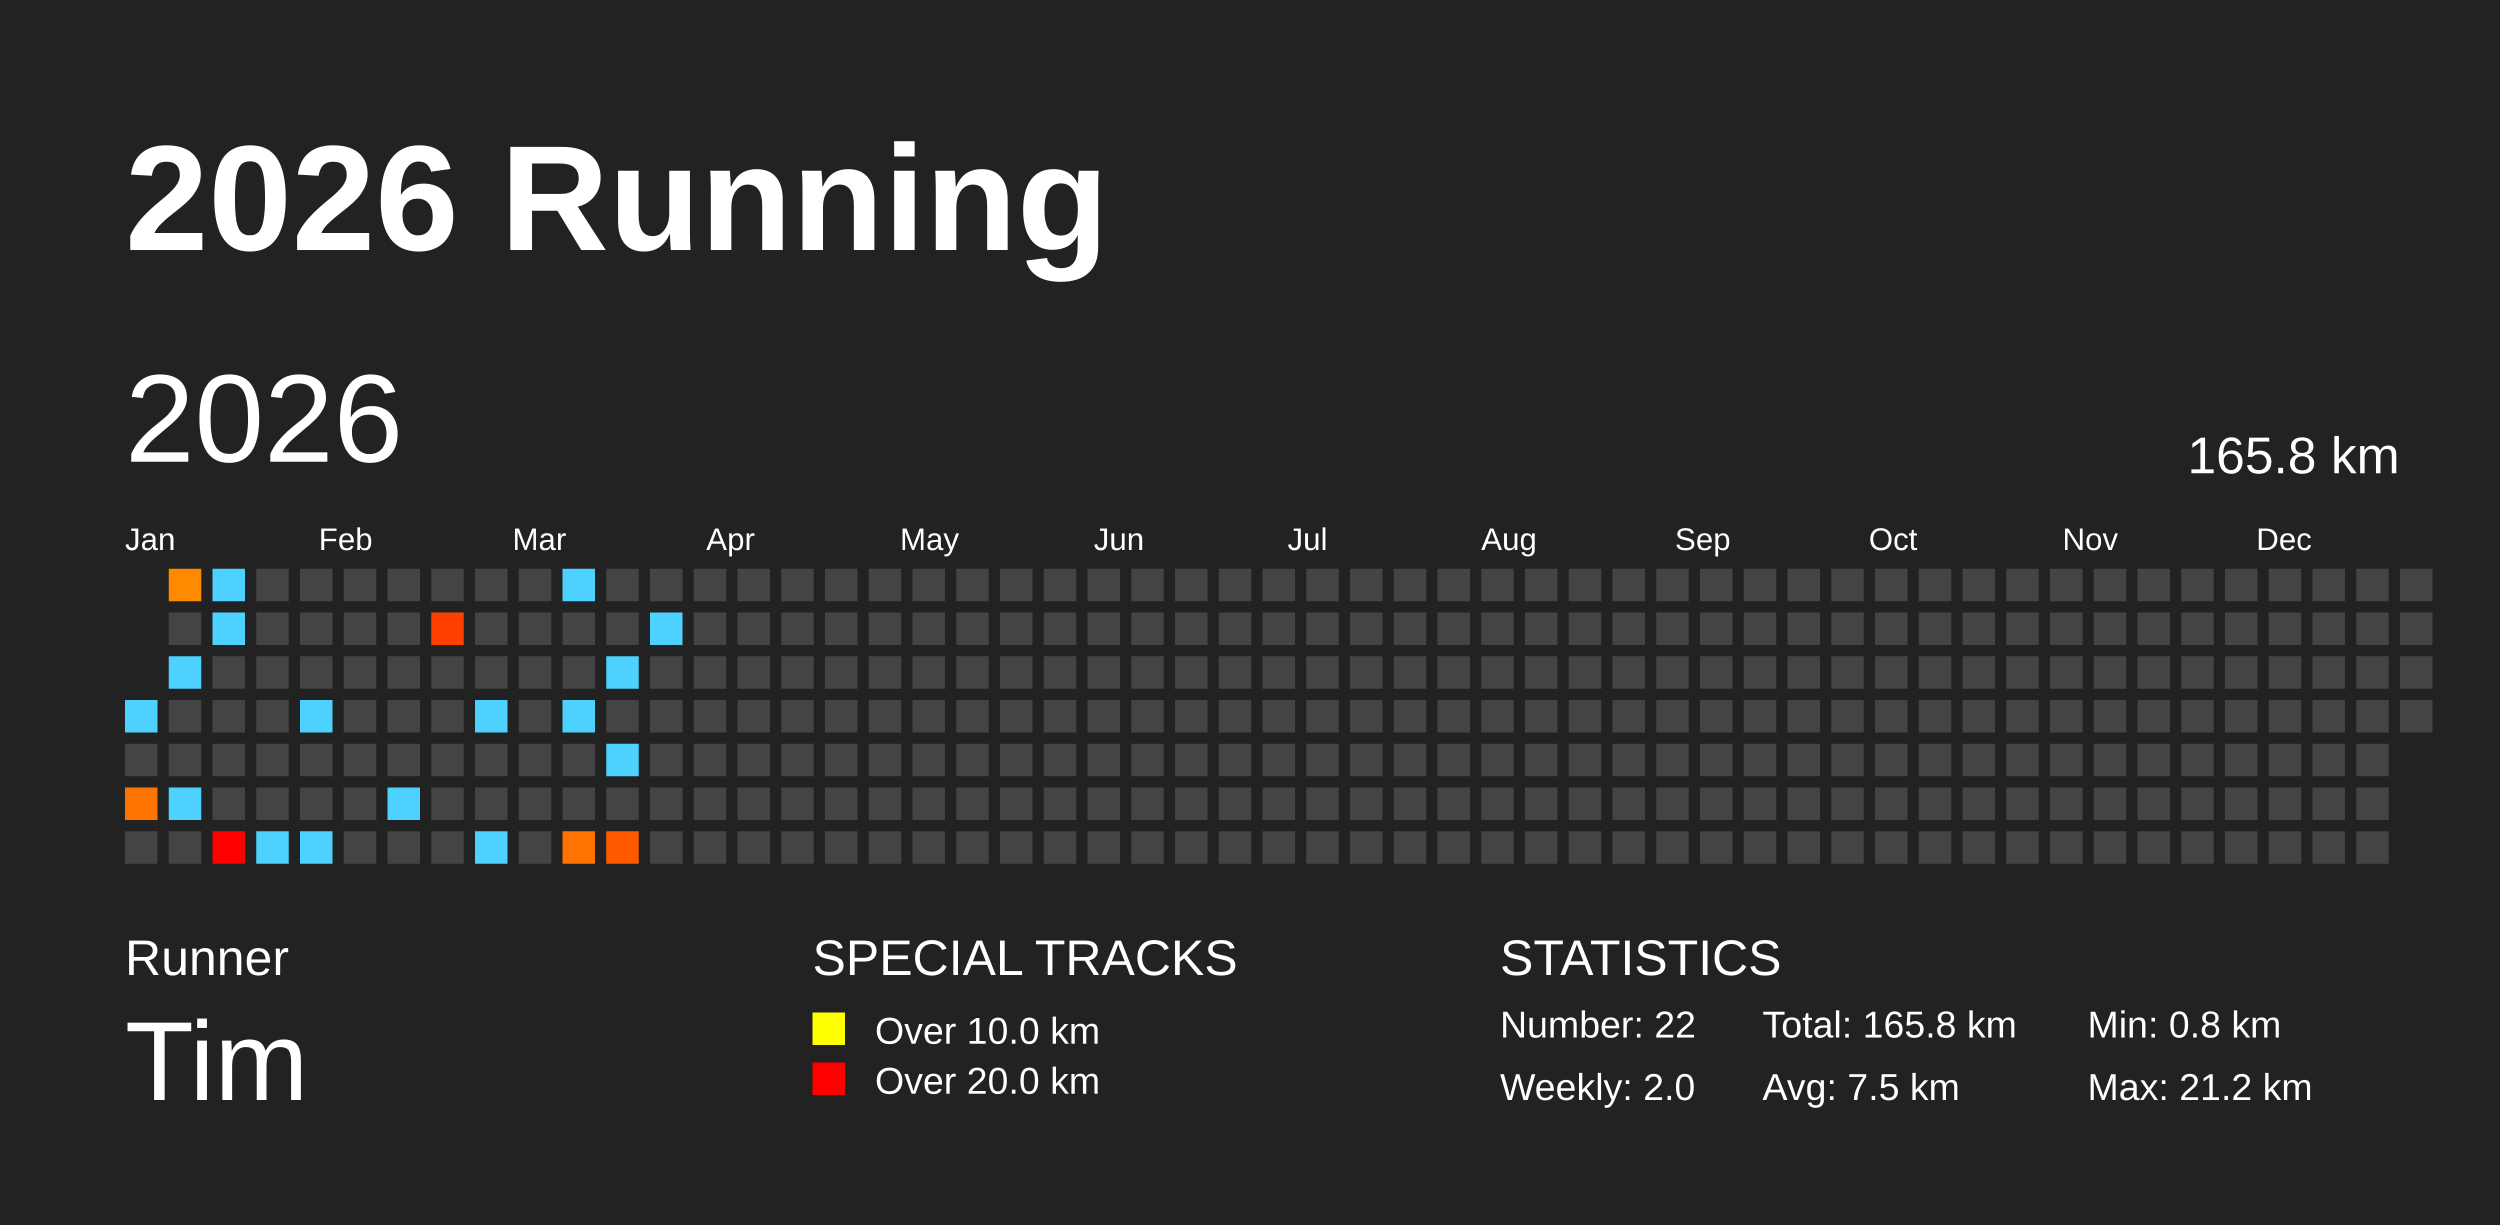
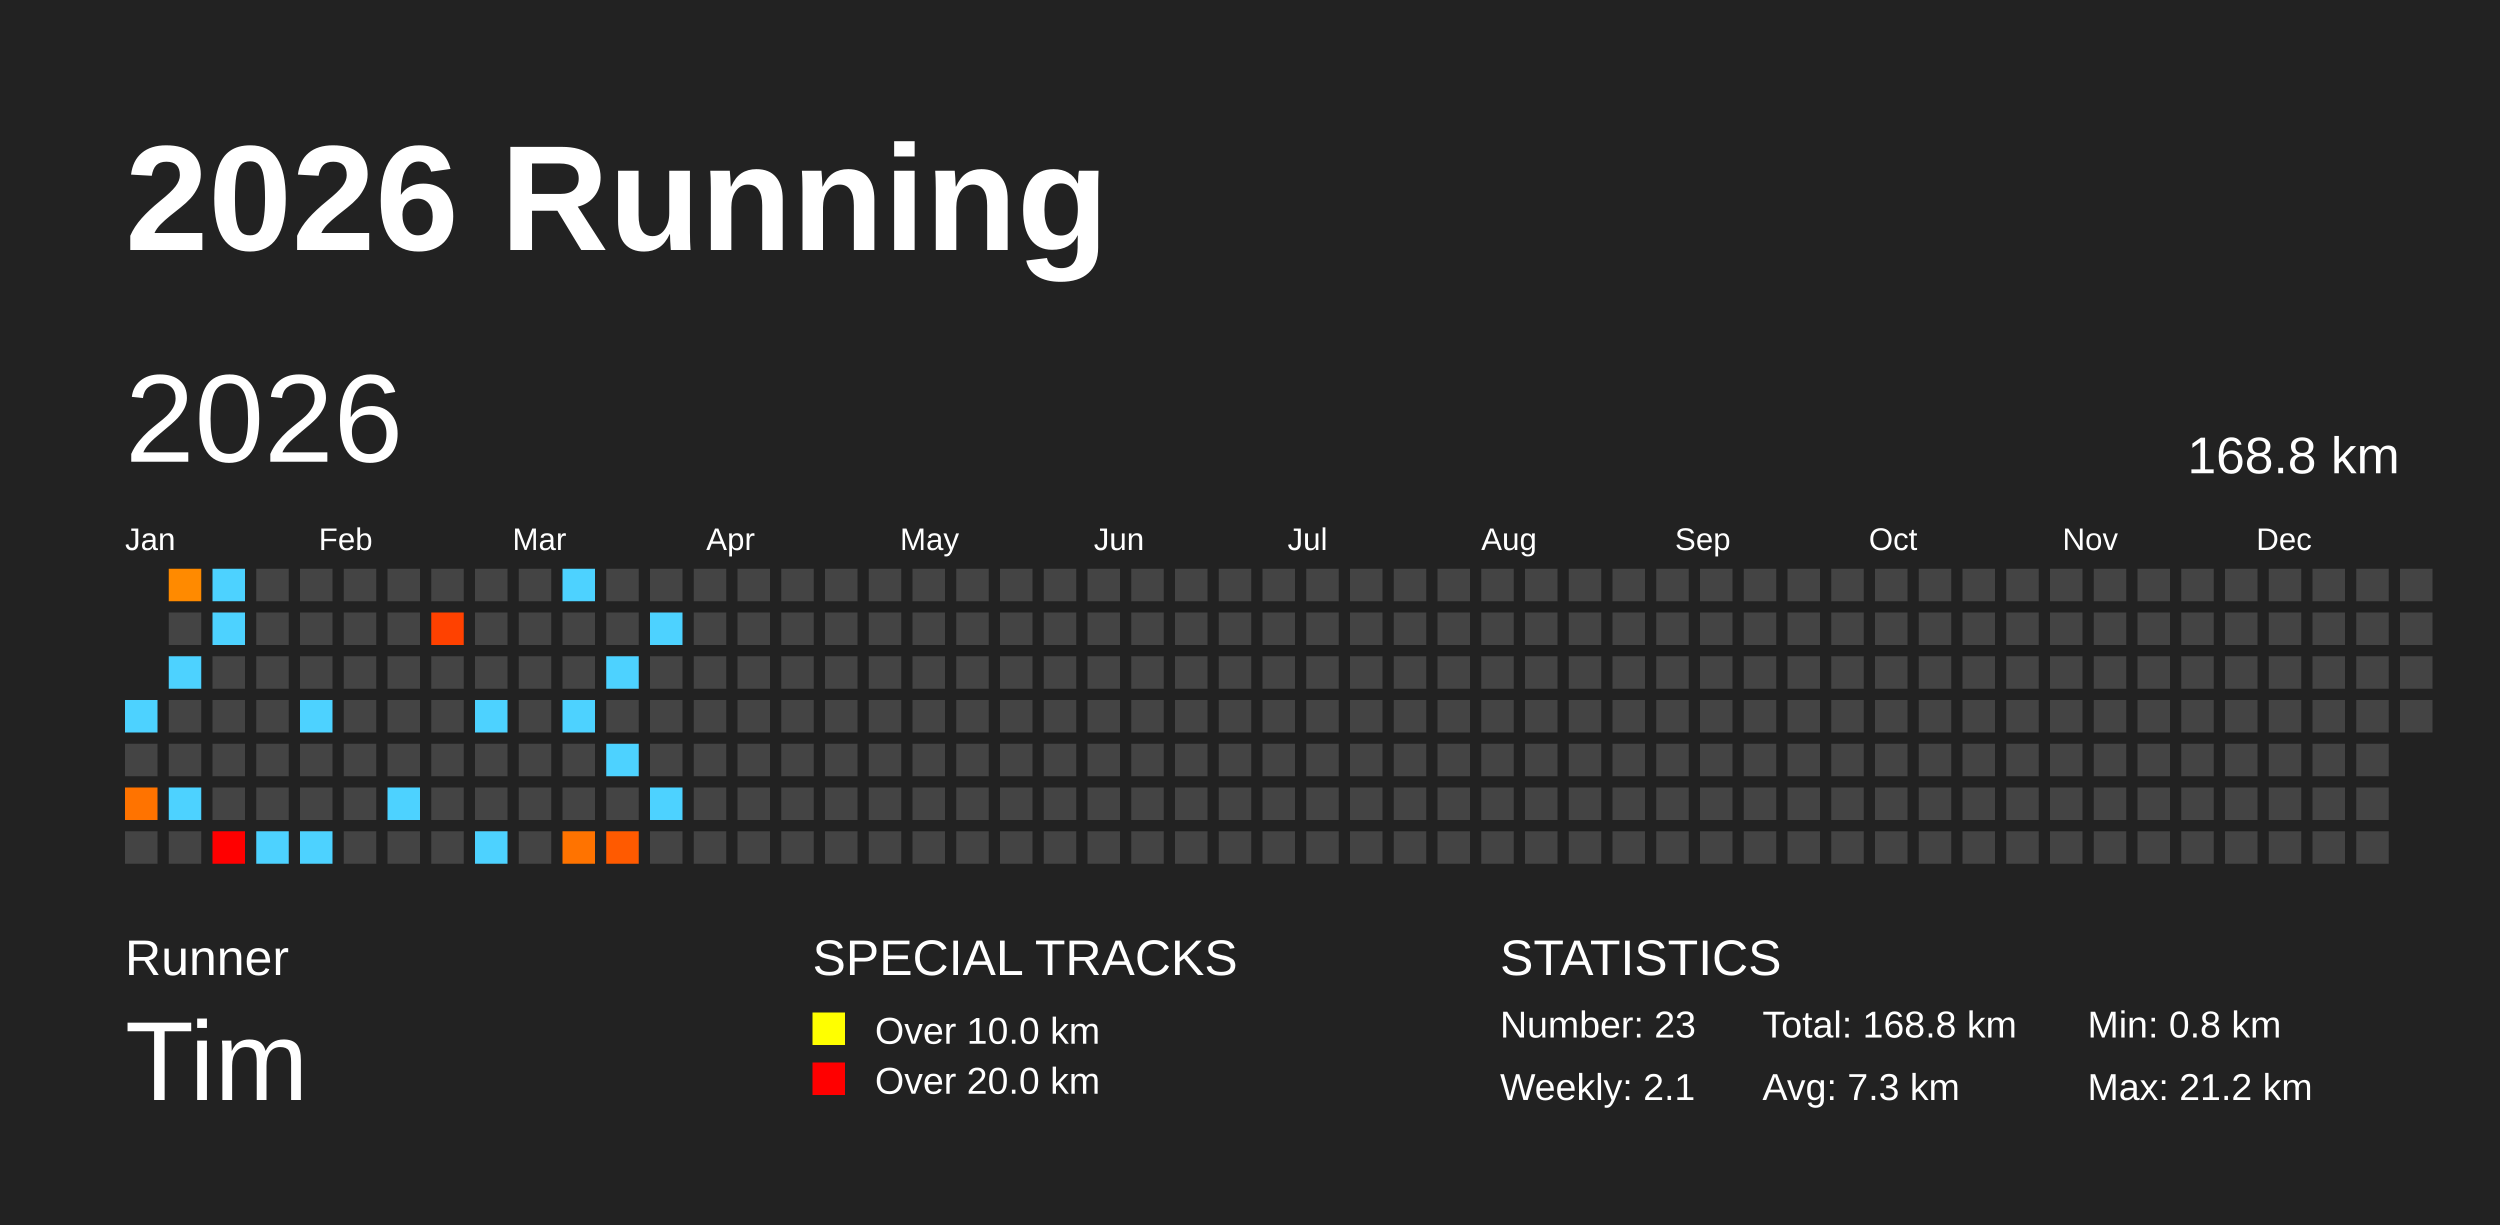
<svg xmlns="http://www.w3.org/2000/svg" baseProfile="full" height="98mm" version="1.1" viewBox="0,0,200,98" width="200mm">
  <defs />
  <rect fill="#222222" height="98" width="200" x="0" y="0" />
  <text fill="#FFFFFF" style="font-size:12px; font-family:Arial; font-weight:bold;" x="10" y="20">2026 Running</text>
  <text fill="#FFFFFF" style="font-size:4px; font-family:Arial" x="10" y="78">Runner</text>
  <text fill="#FFFFFF" style="font-size:9px; font-family:Arial" x="10" y="88">Tim</text>
  <text fill="#FFFFFF" style="font-size:4px; font-family:Arial" x="65" y="78">SPECIAL TRACKS</text>
  <rect fill="yellow" height="2.6" width="2.6" x="65" y="81" />
  <text fill="#FFFFFF" style="font-size:3px; font-family:Arial" x="70" y="83.5">Over 10.0 km</text>
  <rect fill="red" height="2.6" width="2.6" x="65" y="85" />
  <text fill="#FFFFFF" style="font-size:3px; font-family:Arial" x="70" y="87.5">Over 20.0 km</text>
  <text fill="#FFFFFF" style="font-size:4px; font-family:Arial" x="120" y="78">STATISTICS</text>
-   <text fill="#FFFFFF" style="font-size:3px; font-family:Arial" x="120" y="83">Number: 22</text>
-   <text fill="#FFFFFF" style="font-size:3px; font-family:Arial" x="120" y="88">Weekly: 2.0</text>
-   <text fill="#FFFFFF" style="font-size:3px; font-family:Arial" x="141" y="83">Total: 165.8 km</text>
-   <text fill="#FFFFFF" style="font-size:3px; font-family:Arial" x="141" y="88">Avg: 7.5 km</text>
+   <text fill="#FFFFFF" style="font-size:3px; font-family:Arial" x="120" y="83">Number: 23</text>
+   <text fill="#FFFFFF" style="font-size:3px; font-family:Arial" x="120" y="88">Weekly: 2.1</text>
+   <text fill="#FFFFFF" style="font-size:3px; font-family:Arial" x="141" y="83">Total: 168.8 km</text>
+   <text fill="#FFFFFF" style="font-size:3px; font-family:Arial" x="141" y="88">Avg: 7.3 km</text>
  <text fill="#FFFFFF" style="font-size:3px; font-family:Arial" x="167" y="83">Min: 0.8 km</text>
  <text fill="#FFFFFF" style="font-size:3px; font-family:Arial" x="167" y="88">Max: 21.2 km</text>
  <text dominant-baseline="hanging" fill="#FFFFFF" style="font-size:10.0px; font-family:Arial;" x="10" y="30">2026</text>
-   <text dominant-baseline="hanging" fill="#FFFFFF" style="font-size:4.125px; font-family:Arial;" x="175" y="35">165.8 km</text>
+   <text dominant-baseline="hanging" fill="#FFFFFF" style="font-size:4.125px; font-family:Arial;" x="175" y="35">168.8 km</text>
  <text fill="#FFFFFF" style="font-size:2.5px; font-family:Arial" x="10.0" y="44">Jan</text>
  <text fill="#FFFFFF" style="font-size:2.5px; font-family:Arial" x="25.5" y="44">Feb</text>
  <text fill="#FFFFFF" style="font-size:2.5px; font-family:Arial" x="41.0" y="44">Mar</text>
  <text fill="#FFFFFF" style="font-size:2.5px; font-family:Arial" x="56.5" y="44">Apr</text>
  <text fill="#FFFFFF" style="font-size:2.5px; font-family:Arial" x="72.0" y="44">May</text>
  <text fill="#FFFFFF" style="font-size:2.5px; font-family:Arial" x="87.5" y="44">Jun</text>
  <text fill="#FFFFFF" style="font-size:2.5px; font-family:Arial" x="103.0" y="44">Jul</text>
  <text fill="#FFFFFF" style="font-size:2.5px; font-family:Arial" x="118.5" y="44">Aug</text>
  <text fill="#FFFFFF" style="font-size:2.5px; font-family:Arial" x="134.0" y="44">Sep</text>
  <text fill="#FFFFFF" style="font-size:2.5px; font-family:Arial" x="149.5" y="44">Oct</text>
  <text fill="#FFFFFF" style="font-size:2.5px; font-family:Arial" x="165.0" y="44">Nov</text>
  <text fill="#FFFFFF" style="font-size:2.5px; font-family:Arial" x="180.5" y="44">Dec</text>
  <rect fill="#4dd2ff" height="2.6" width="2.6" x="10.0" y="56.0" />
  <rect fill="#444444" height="2.6" width="2.6" x="10.0" y="59.5" />
  <rect fill="#ff7300" height="2.6" width="2.6" x="10.0" y="63.0" />
  <rect fill="#444444" height="2.6" width="2.6" x="10.0" y="66.5" />
  <rect fill="#ff8a00" height="2.6" width="2.6" x="13.5" y="45.5" />
  <rect fill="#444444" height="2.6" width="2.6" x="13.5" y="49.0" />
  <rect fill="#4dd2ff" height="2.6" width="2.6" x="13.5" y="52.5" />
  <rect fill="#444444" height="2.6" width="2.6" x="13.5" y="56.0" />
  <rect fill="#444444" height="2.6" width="2.6" x="13.5" y="59.5" />
  <rect fill="#4dd2ff" height="2.6" width="2.6" x="13.5" y="63.0" />
  <rect fill="#444444" height="2.6" width="2.6" x="13.5" y="66.5" />
  <rect fill="#4dd2ff" height="2.6" width="2.6" x="17.0" y="45.5" />
  <rect fill="#4dd2ff" height="2.6" width="2.6" x="17.0" y="49.0" />
  <rect fill="#444444" height="2.6" width="2.6" x="17.0" y="52.5" />
  <rect fill="#444444" height="2.6" width="2.6" x="17.0" y="56.0" />
  <rect fill="#444444" height="2.6" width="2.6" x="17.0" y="59.5" />
  <rect fill="#444444" height="2.6" width="2.6" x="17.0" y="63.0" />
  <rect fill="red" height="2.6" width="2.6" x="17.0" y="66.5" />
  <rect fill="#444444" height="2.6" width="2.6" x="20.5" y="45.5" />
  <rect fill="#444444" height="2.6" width="2.6" x="20.5" y="49.0" />
  <rect fill="#444444" height="2.6" width="2.6" x="20.5" y="52.5" />
  <rect fill="#444444" height="2.6" width="2.6" x="20.5" y="56.0" />
  <rect fill="#444444" height="2.6" width="2.6" x="20.5" y="59.5" />
  <rect fill="#444444" height="2.6" width="2.6" x="20.5" y="63.0" />
  <rect fill="#4dd2ff" height="2.6" width="2.6" x="20.5" y="66.5" />
  <rect fill="#444444" height="2.6" width="2.6" x="24.0" y="45.5" />
  <rect fill="#444444" height="2.6" width="2.6" x="24.0" y="49.0" />
  <rect fill="#444444" height="2.6" width="2.6" x="24.0" y="52.5" />
  <rect fill="#4dd2ff" height="2.6" width="2.6" x="24.0" y="56.0" />
  <rect fill="#444444" height="2.6" width="2.6" x="24.0" y="59.5" />
  <rect fill="#444444" height="2.6" width="2.6" x="24.0" y="63.0" />
  <rect fill="#4dd2ff" height="2.6" width="2.6" x="24.0" y="66.5" />
  <rect fill="#444444" height="2.6" width="2.6" x="27.5" y="45.5" />
  <rect fill="#444444" height="2.6" width="2.6" x="27.5" y="49.0" />
  <rect fill="#444444" height="2.6" width="2.6" x="27.5" y="52.5" />
  <rect fill="#444444" height="2.6" width="2.6" x="27.5" y="56.0" />
  <rect fill="#444444" height="2.6" width="2.6" x="27.5" y="59.5" />
  <rect fill="#444444" height="2.6" width="2.6" x="27.5" y="63.0" />
  <rect fill="#444444" height="2.6" width="2.6" x="27.5" y="66.5" />
  <rect fill="#444444" height="2.6" width="2.6" x="31.0" y="45.5" />
  <rect fill="#444444" height="2.6" width="2.6" x="31.0" y="49.0" />
  <rect fill="#444444" height="2.6" width="2.6" x="31.0" y="52.5" />
  <rect fill="#444444" height="2.6" width="2.6" x="31.0" y="56.0" />
  <rect fill="#444444" height="2.6" width="2.6" x="31.0" y="59.5" />
  <rect fill="#4dd2ff" height="2.6" width="2.6" x="31.0" y="63.0" />
  <rect fill="#444444" height="2.6" width="2.6" x="31.0" y="66.5" />
  <rect fill="#444444" height="2.6" width="2.6" x="34.5" y="45.5" />
  <rect fill="#ff4100" height="2.6" width="2.6" x="34.5" y="49.0" />
  <rect fill="#444444" height="2.6" width="2.6" x="34.5" y="52.5" />
  <rect fill="#444444" height="2.6" width="2.6" x="34.5" y="56.0" />
  <rect fill="#444444" height="2.6" width="2.6" x="34.5" y="59.5" />
  <rect fill="#444444" height="2.6" width="2.6" x="34.5" y="63.0" />
  <rect fill="#444444" height="2.6" width="2.6" x="34.5" y="66.5" />
  <rect fill="#444444" height="2.6" width="2.6" x="38.0" y="45.5" />
  <rect fill="#444444" height="2.6" width="2.6" x="38.0" y="49.0" />
  <rect fill="#444444" height="2.6" width="2.6" x="38.0" y="52.5" />
  <rect fill="#4dd2ff" height="2.6" width="2.6" x="38.0" y="56.0" />
  <rect fill="#444444" height="2.6" width="2.6" x="38.0" y="59.5" />
  <rect fill="#444444" height="2.6" width="2.6" x="38.0" y="63.0" />
  <rect fill="#4dd2ff" height="2.6" width="2.6" x="38.0" y="66.5" />
  <rect fill="#444444" height="2.6" width="2.6" x="41.5" y="45.5" />
  <rect fill="#444444" height="2.6" width="2.6" x="41.5" y="49.0" />
  <rect fill="#444444" height="2.6" width="2.6" x="41.5" y="52.5" />
  <rect fill="#444444" height="2.6" width="2.6" x="41.5" y="56.0" />
  <rect fill="#444444" height="2.6" width="2.6" x="41.5" y="59.5" />
  <rect fill="#444444" height="2.6" width="2.6" x="41.5" y="63.0" />
  <rect fill="#444444" height="2.6" width="2.6" x="41.5" y="66.5" />
  <rect fill="#4dd2ff" height="2.6" width="2.6" x="45.0" y="45.5" />
  <rect fill="#444444" height="2.6" width="2.6" x="45.0" y="49.0" />
  <rect fill="#444444" height="2.6" width="2.6" x="45.0" y="52.5" />
  <rect fill="#4dd2ff" height="2.6" width="2.6" x="45.0" y="56.0" />
  <rect fill="#444444" height="2.6" width="2.6" x="45.0" y="59.5" />
  <rect fill="#444444" height="2.6" width="2.6" x="45.0" y="63.0" />
  <rect fill="#ff7300" height="2.6" width="2.6" x="45.0" y="66.5" />
  <rect fill="#444444" height="2.6" width="2.6" x="48.5" y="45.5" />
  <rect fill="#444444" height="2.6" width="2.6" x="48.5" y="49.0" />
  <rect fill="#4dd2ff" height="2.6" width="2.6" x="48.5" y="52.5" />
  <rect fill="#444444" height="2.6" width="2.6" x="48.5" y="56.0" />
  <rect fill="#4dd2ff" height="2.6" width="2.6" x="48.5" y="59.5" />
  <rect fill="#444444" height="2.6" width="2.6" x="48.5" y="63.0" />
  <rect fill="#ff5a00" height="2.6" width="2.6" x="48.5" y="66.5" />
  <rect fill="#444444" height="2.6" width="2.6" x="52.0" y="45.5" />
  <rect fill="#4dd2ff" height="2.6" width="2.6" x="52.0" y="49.0" />
  <rect fill="#444444" height="2.6" width="2.6" x="52.0" y="52.5" />
  <rect fill="#444444" height="2.6" width="2.6" x="52.0" y="56.0" />
  <rect fill="#444444" height="2.6" width="2.6" x="52.0" y="59.5" />
-   <rect fill="#444444" height="2.6" width="2.6" x="52.0" y="63.0" />
+   <rect fill="#4dd2ff" height="2.6" width="2.6" x="52.0" y="63.0" />
  <rect fill="#444444" height="2.6" width="2.6" x="52.0" y="66.5" />
  <rect fill="#444444" height="2.6" width="2.6" x="55.5" y="45.5" />
  <rect fill="#444444" height="2.6" width="2.6" x="55.5" y="49.0" />
  <rect fill="#444444" height="2.6" width="2.6" x="55.5" y="52.5" />
  <rect fill="#444444" height="2.6" width="2.6" x="55.5" y="56.0" />
  <rect fill="#444444" height="2.6" width="2.6" x="55.5" y="59.5" />
  <rect fill="#444444" height="2.6" width="2.6" x="55.5" y="63.0" />
  <rect fill="#444444" height="2.6" width="2.6" x="55.5" y="66.5" />
  <rect fill="#444444" height="2.6" width="2.6" x="59.0" y="45.5" />
  <rect fill="#444444" height="2.6" width="2.6" x="59.0" y="49.0" />
  <rect fill="#444444" height="2.6" width="2.6" x="59.0" y="52.5" />
  <rect fill="#444444" height="2.6" width="2.6" x="59.0" y="56.0" />
  <rect fill="#444444" height="2.6" width="2.6" x="59.0" y="59.5" />
  <rect fill="#444444" height="2.6" width="2.6" x="59.0" y="63.0" />
  <rect fill="#444444" height="2.6" width="2.6" x="59.0" y="66.5" />
  <rect fill="#444444" height="2.6" width="2.6" x="62.5" y="45.5" />
  <rect fill="#444444" height="2.6" width="2.6" x="62.5" y="49.0" />
  <rect fill="#444444" height="2.6" width="2.6" x="62.5" y="52.5" />
  <rect fill="#444444" height="2.6" width="2.6" x="62.5" y="56.0" />
  <rect fill="#444444" height="2.6" width="2.6" x="62.5" y="59.5" />
  <rect fill="#444444" height="2.6" width="2.6" x="62.5" y="63.0" />
  <rect fill="#444444" height="2.6" width="2.6" x="62.5" y="66.5" />
  <rect fill="#444444" height="2.6" width="2.6" x="66.0" y="45.5" />
  <rect fill="#444444" height="2.6" width="2.6" x="66.0" y="49.0" />
  <rect fill="#444444" height="2.6" width="2.6" x="66.0" y="52.5" />
  <rect fill="#444444" height="2.6" width="2.6" x="66.0" y="56.0" />
  <rect fill="#444444" height="2.6" width="2.6" x="66.0" y="59.5" />
  <rect fill="#444444" height="2.6" width="2.6" x="66.0" y="63.0" />
  <rect fill="#444444" height="2.6" width="2.6" x="66.0" y="66.5" />
  <rect fill="#444444" height="2.6" width="2.6" x="69.5" y="45.5" />
  <rect fill="#444444" height="2.6" width="2.6" x="69.5" y="49.0" />
  <rect fill="#444444" height="2.6" width="2.6" x="69.5" y="52.5" />
  <rect fill="#444444" height="2.6" width="2.6" x="69.5" y="56.0" />
  <rect fill="#444444" height="2.6" width="2.6" x="69.5" y="59.5" />
  <rect fill="#444444" height="2.6" width="2.6" x="69.5" y="63.0" />
  <rect fill="#444444" height="2.6" width="2.6" x="69.5" y="66.5" />
  <rect fill="#444444" height="2.6" width="2.6" x="73.0" y="45.5" />
  <rect fill="#444444" height="2.6" width="2.6" x="73.0" y="49.0" />
  <rect fill="#444444" height="2.6" width="2.6" x="73.0" y="52.5" />
  <rect fill="#444444" height="2.6" width="2.6" x="73.0" y="56.0" />
  <rect fill="#444444" height="2.6" width="2.6" x="73.0" y="59.5" />
  <rect fill="#444444" height="2.6" width="2.6" x="73.0" y="63.0" />
  <rect fill="#444444" height="2.6" width="2.6" x="73.0" y="66.5" />
  <rect fill="#444444" height="2.6" width="2.6" x="76.5" y="45.5" />
  <rect fill="#444444" height="2.6" width="2.6" x="76.5" y="49.0" />
  <rect fill="#444444" height="2.6" width="2.6" x="76.5" y="52.5" />
  <rect fill="#444444" height="2.6" width="2.6" x="76.5" y="56.0" />
  <rect fill="#444444" height="2.6" width="2.6" x="76.5" y="59.5" />
  <rect fill="#444444" height="2.6" width="2.6" x="76.5" y="63.0" />
  <rect fill="#444444" height="2.6" width="2.6" x="76.5" y="66.5" />
  <rect fill="#444444" height="2.6" width="2.6" x="80.0" y="45.5" />
  <rect fill="#444444" height="2.6" width="2.6" x="80.0" y="49.0" />
  <rect fill="#444444" height="2.6" width="2.6" x="80.0" y="52.5" />
  <rect fill="#444444" height="2.6" width="2.6" x="80.0" y="56.0" />
  <rect fill="#444444" height="2.6" width="2.6" x="80.0" y="59.5" />
  <rect fill="#444444" height="2.6" width="2.6" x="80.0" y="63.0" />
  <rect fill="#444444" height="2.6" width="2.6" x="80.0" y="66.5" />
  <rect fill="#444444" height="2.6" width="2.6" x="83.5" y="45.5" />
  <rect fill="#444444" height="2.6" width="2.6" x="83.5" y="49.0" />
  <rect fill="#444444" height="2.6" width="2.6" x="83.5" y="52.5" />
  <rect fill="#444444" height="2.6" width="2.6" x="83.5" y="56.0" />
  <rect fill="#444444" height="2.6" width="2.6" x="83.5" y="59.5" />
  <rect fill="#444444" height="2.6" width="2.6" x="83.5" y="63.0" />
  <rect fill="#444444" height="2.6" width="2.6" x="83.5" y="66.5" />
  <rect fill="#444444" height="2.6" width="2.6" x="87.0" y="45.5" />
  <rect fill="#444444" height="2.6" width="2.6" x="87.0" y="49.0" />
  <rect fill="#444444" height="2.6" width="2.6" x="87.0" y="52.5" />
  <rect fill="#444444" height="2.6" width="2.6" x="87.0" y="56.0" />
  <rect fill="#444444" height="2.6" width="2.6" x="87.0" y="59.5" />
  <rect fill="#444444" height="2.6" width="2.6" x="87.0" y="63.0" />
  <rect fill="#444444" height="2.6" width="2.6" x="87.0" y="66.5" />
  <rect fill="#444444" height="2.6" width="2.6" x="90.5" y="45.5" />
  <rect fill="#444444" height="2.6" width="2.6" x="90.5" y="49.0" />
  <rect fill="#444444" height="2.6" width="2.6" x="90.5" y="52.5" />
  <rect fill="#444444" height="2.6" width="2.6" x="90.5" y="56.0" />
  <rect fill="#444444" height="2.6" width="2.6" x="90.5" y="59.5" />
  <rect fill="#444444" height="2.6" width="2.6" x="90.5" y="63.0" />
  <rect fill="#444444" height="2.6" width="2.6" x="90.5" y="66.5" />
  <rect fill="#444444" height="2.6" width="2.6" x="94.0" y="45.5" />
  <rect fill="#444444" height="2.6" width="2.6" x="94.0" y="49.0" />
  <rect fill="#444444" height="2.6" width="2.6" x="94.0" y="52.5" />
  <rect fill="#444444" height="2.6" width="2.6" x="94.0" y="56.0" />
  <rect fill="#444444" height="2.6" width="2.6" x="94.0" y="59.5" />
  <rect fill="#444444" height="2.6" width="2.6" x="94.0" y="63.0" />
  <rect fill="#444444" height="2.6" width="2.6" x="94.0" y="66.5" />
  <rect fill="#444444" height="2.6" width="2.6" x="97.5" y="45.5" />
  <rect fill="#444444" height="2.6" width="2.6" x="97.5" y="49.0" />
  <rect fill="#444444" height="2.6" width="2.6" x="97.5" y="52.5" />
  <rect fill="#444444" height="2.6" width="2.6" x="97.5" y="56.0" />
  <rect fill="#444444" height="2.6" width="2.6" x="97.5" y="59.5" />
  <rect fill="#444444" height="2.6" width="2.6" x="97.5" y="63.0" />
  <rect fill="#444444" height="2.6" width="2.6" x="97.5" y="66.5" />
  <rect fill="#444444" height="2.6" width="2.6" x="101.0" y="45.5" />
  <rect fill="#444444" height="2.6" width="2.6" x="101.0" y="49.0" />
  <rect fill="#444444" height="2.6" width="2.6" x="101.0" y="52.5" />
  <rect fill="#444444" height="2.6" width="2.6" x="101.0" y="56.0" />
  <rect fill="#444444" height="2.6" width="2.6" x="101.0" y="59.5" />
  <rect fill="#444444" height="2.6" width="2.6" x="101.0" y="63.0" />
  <rect fill="#444444" height="2.6" width="2.6" x="101.0" y="66.5" />
  <rect fill="#444444" height="2.6" width="2.6" x="104.5" y="45.5" />
  <rect fill="#444444" height="2.6" width="2.6" x="104.5" y="49.0" />
  <rect fill="#444444" height="2.6" width="2.6" x="104.5" y="52.5" />
  <rect fill="#444444" height="2.6" width="2.6" x="104.5" y="56.0" />
  <rect fill="#444444" height="2.6" width="2.6" x="104.5" y="59.5" />
  <rect fill="#444444" height="2.6" width="2.6" x="104.5" y="63.0" />
  <rect fill="#444444" height="2.6" width="2.6" x="104.5" y="66.5" />
  <rect fill="#444444" height="2.6" width="2.6" x="108.0" y="45.5" />
  <rect fill="#444444" height="2.6" width="2.6" x="108.0" y="49.0" />
  <rect fill="#444444" height="2.6" width="2.6" x="108.0" y="52.5" />
  <rect fill="#444444" height="2.6" width="2.6" x="108.0" y="56.0" />
  <rect fill="#444444" height="2.6" width="2.6" x="108.0" y="59.5" />
  <rect fill="#444444" height="2.6" width="2.6" x="108.0" y="63.0" />
  <rect fill="#444444" height="2.6" width="2.6" x="108.0" y="66.5" />
  <rect fill="#444444" height="2.6" width="2.6" x="111.5" y="45.5" />
  <rect fill="#444444" height="2.6" width="2.6" x="111.5" y="49.0" />
  <rect fill="#444444" height="2.6" width="2.6" x="111.5" y="52.5" />
  <rect fill="#444444" height="2.6" width="2.6" x="111.5" y="56.0" />
  <rect fill="#444444" height="2.6" width="2.6" x="111.5" y="59.5" />
  <rect fill="#444444" height="2.6" width="2.6" x="111.5" y="63.0" />
  <rect fill="#444444" height="2.6" width="2.6" x="111.5" y="66.5" />
  <rect fill="#444444" height="2.6" width="2.6" x="115.0" y="45.5" />
  <rect fill="#444444" height="2.6" width="2.6" x="115.0" y="49.0" />
  <rect fill="#444444" height="2.6" width="2.6" x="115.0" y="52.5" />
  <rect fill="#444444" height="2.6" width="2.6" x="115.0" y="56.0" />
  <rect fill="#444444" height="2.6" width="2.6" x="115.0" y="59.5" />
  <rect fill="#444444" height="2.6" width="2.6" x="115.0" y="63.0" />
  <rect fill="#444444" height="2.6" width="2.6" x="115.0" y="66.5" />
  <rect fill="#444444" height="2.6" width="2.6" x="118.5" y="45.5" />
  <rect fill="#444444" height="2.6" width="2.6" x="118.5" y="49.0" />
  <rect fill="#444444" height="2.6" width="2.6" x="118.5" y="52.5" />
  <rect fill="#444444" height="2.6" width="2.6" x="118.5" y="56.0" />
  <rect fill="#444444" height="2.6" width="2.6" x="118.5" y="59.5" />
  <rect fill="#444444" height="2.6" width="2.6" x="118.5" y="63.0" />
  <rect fill="#444444" height="2.6" width="2.6" x="118.5" y="66.5" />
  <rect fill="#444444" height="2.6" width="2.6" x="122.0" y="45.5" />
  <rect fill="#444444" height="2.6" width="2.6" x="122.0" y="49.0" />
  <rect fill="#444444" height="2.6" width="2.6" x="122.0" y="52.5" />
  <rect fill="#444444" height="2.6" width="2.6" x="122.0" y="56.0" />
  <rect fill="#444444" height="2.6" width="2.6" x="122.0" y="59.5" />
  <rect fill="#444444" height="2.6" width="2.6" x="122.0" y="63.0" />
  <rect fill="#444444" height="2.6" width="2.6" x="122.0" y="66.5" />
  <rect fill="#444444" height="2.6" width="2.6" x="125.5" y="45.5" />
  <rect fill="#444444" height="2.6" width="2.6" x="125.5" y="49.0" />
  <rect fill="#444444" height="2.6" width="2.6" x="125.5" y="52.5" />
  <rect fill="#444444" height="2.6" width="2.6" x="125.5" y="56.0" />
  <rect fill="#444444" height="2.6" width="2.6" x="125.5" y="59.5" />
  <rect fill="#444444" height="2.6" width="2.6" x="125.5" y="63.0" />
  <rect fill="#444444" height="2.6" width="2.6" x="125.5" y="66.5" />
  <rect fill="#444444" height="2.6" width="2.6" x="129.0" y="45.5" />
  <rect fill="#444444" height="2.6" width="2.6" x="129.0" y="49.0" />
  <rect fill="#444444" height="2.6" width="2.6" x="129.0" y="52.5" />
  <rect fill="#444444" height="2.6" width="2.6" x="129.0" y="56.0" />
  <rect fill="#444444" height="2.6" width="2.6" x="129.0" y="59.5" />
  <rect fill="#444444" height="2.6" width="2.6" x="129.0" y="63.0" />
  <rect fill="#444444" height="2.6" width="2.6" x="129.0" y="66.5" />
  <rect fill="#444444" height="2.6" width="2.6" x="132.5" y="45.5" />
  <rect fill="#444444" height="2.6" width="2.6" x="132.5" y="49.0" />
  <rect fill="#444444" height="2.6" width="2.6" x="132.5" y="52.5" />
  <rect fill="#444444" height="2.6" width="2.6" x="132.5" y="56.0" />
  <rect fill="#444444" height="2.6" width="2.6" x="132.5" y="59.5" />
  <rect fill="#444444" height="2.6" width="2.6" x="132.5" y="63.0" />
  <rect fill="#444444" height="2.6" width="2.6" x="132.5" y="66.5" />
  <rect fill="#444444" height="2.6" width="2.6" x="136.0" y="45.5" />
  <rect fill="#444444" height="2.6" width="2.6" x="136.0" y="49.0" />
  <rect fill="#444444" height="2.6" width="2.6" x="136.0" y="52.5" />
  <rect fill="#444444" height="2.6" width="2.6" x="136.0" y="56.0" />
  <rect fill="#444444" height="2.6" width="2.6" x="136.0" y="59.5" />
  <rect fill="#444444" height="2.6" width="2.6" x="136.0" y="63.0" />
  <rect fill="#444444" height="2.6" width="2.6" x="136.0" y="66.5" />
  <rect fill="#444444" height="2.6" width="2.6" x="139.5" y="45.5" />
  <rect fill="#444444" height="2.6" width="2.6" x="139.5" y="49.0" />
  <rect fill="#444444" height="2.6" width="2.6" x="139.5" y="52.5" />
  <rect fill="#444444" height="2.6" width="2.6" x="139.5" y="56.0" />
  <rect fill="#444444" height="2.6" width="2.6" x="139.5" y="59.5" />
  <rect fill="#444444" height="2.6" width="2.6" x="139.5" y="63.0" />
  <rect fill="#444444" height="2.6" width="2.6" x="139.5" y="66.5" />
  <rect fill="#444444" height="2.6" width="2.6" x="143.0" y="45.5" />
  <rect fill="#444444" height="2.6" width="2.6" x="143.0" y="49.0" />
  <rect fill="#444444" height="2.6" width="2.6" x="143.0" y="52.5" />
  <rect fill="#444444" height="2.6" width="2.6" x="143.0" y="56.0" />
  <rect fill="#444444" height="2.6" width="2.6" x="143.0" y="59.5" />
  <rect fill="#444444" height="2.6" width="2.6" x="143.0" y="63.0" />
  <rect fill="#444444" height="2.6" width="2.6" x="143.0" y="66.5" />
  <rect fill="#444444" height="2.6" width="2.6" x="146.5" y="45.5" />
  <rect fill="#444444" height="2.6" width="2.6" x="146.5" y="49.0" />
  <rect fill="#444444" height="2.6" width="2.6" x="146.5" y="52.5" />
  <rect fill="#444444" height="2.6" width="2.6" x="146.5" y="56.0" />
  <rect fill="#444444" height="2.6" width="2.6" x="146.5" y="59.5" />
  <rect fill="#444444" height="2.6" width="2.6" x="146.5" y="63.0" />
  <rect fill="#444444" height="2.6" width="2.6" x="146.5" y="66.5" />
  <rect fill="#444444" height="2.6" width="2.6" x="150.0" y="45.5" />
  <rect fill="#444444" height="2.6" width="2.6" x="150.0" y="49.0" />
  <rect fill="#444444" height="2.6" width="2.6" x="150.0" y="52.5" />
  <rect fill="#444444" height="2.6" width="2.6" x="150.0" y="56.0" />
  <rect fill="#444444" height="2.6" width="2.6" x="150.0" y="59.5" />
  <rect fill="#444444" height="2.6" width="2.6" x="150.0" y="63.0" />
  <rect fill="#444444" height="2.6" width="2.6" x="150.0" y="66.5" />
  <rect fill="#444444" height="2.6" width="2.6" x="153.5" y="45.5" />
  <rect fill="#444444" height="2.6" width="2.6" x="153.5" y="49.0" />
  <rect fill="#444444" height="2.6" width="2.6" x="153.5" y="52.5" />
  <rect fill="#444444" height="2.6" width="2.6" x="153.5" y="56.0" />
  <rect fill="#444444" height="2.6" width="2.6" x="153.5" y="59.5" />
  <rect fill="#444444" height="2.6" width="2.6" x="153.5" y="63.0" />
  <rect fill="#444444" height="2.6" width="2.6" x="153.5" y="66.5" />
  <rect fill="#444444" height="2.6" width="2.6" x="157.0" y="45.5" />
  <rect fill="#444444" height="2.6" width="2.6" x="157.0" y="49.0" />
  <rect fill="#444444" height="2.6" width="2.6" x="157.0" y="52.5" />
  <rect fill="#444444" height="2.6" width="2.6" x="157.0" y="56.0" />
  <rect fill="#444444" height="2.6" width="2.6" x="157.0" y="59.5" />
  <rect fill="#444444" height="2.6" width="2.6" x="157.0" y="63.0" />
  <rect fill="#444444" height="2.6" width="2.6" x="157.0" y="66.5" />
  <rect fill="#444444" height="2.6" width="2.6" x="160.5" y="45.5" />
  <rect fill="#444444" height="2.6" width="2.6" x="160.5" y="49.0" />
  <rect fill="#444444" height="2.6" width="2.6" x="160.5" y="52.5" />
  <rect fill="#444444" height="2.6" width="2.6" x="160.5" y="56.0" />
  <rect fill="#444444" height="2.6" width="2.6" x="160.5" y="59.5" />
  <rect fill="#444444" height="2.6" width="2.6" x="160.5" y="63.0" />
  <rect fill="#444444" height="2.6" width="2.6" x="160.5" y="66.5" />
  <rect fill="#444444" height="2.6" width="2.6" x="164.0" y="45.5" />
  <rect fill="#444444" height="2.6" width="2.6" x="164.0" y="49.0" />
  <rect fill="#444444" height="2.6" width="2.6" x="164.0" y="52.5" />
  <rect fill="#444444" height="2.6" width="2.6" x="164.0" y="56.0" />
  <rect fill="#444444" height="2.6" width="2.6" x="164.0" y="59.5" />
  <rect fill="#444444" height="2.6" width="2.6" x="164.0" y="63.0" />
  <rect fill="#444444" height="2.6" width="2.6" x="164.0" y="66.5" />
  <rect fill="#444444" height="2.6" width="2.6" x="167.5" y="45.5" />
  <rect fill="#444444" height="2.6" width="2.6" x="167.5" y="49.0" />
  <rect fill="#444444" height="2.6" width="2.6" x="167.5" y="52.5" />
  <rect fill="#444444" height="2.6" width="2.6" x="167.5" y="56.0" />
  <rect fill="#444444" height="2.6" width="2.6" x="167.5" y="59.5" />
  <rect fill="#444444" height="2.6" width="2.6" x="167.5" y="63.0" />
  <rect fill="#444444" height="2.6" width="2.6" x="167.5" y="66.5" />
  <rect fill="#444444" height="2.6" width="2.6" x="171.0" y="45.5" />
  <rect fill="#444444" height="2.6" width="2.6" x="171.0" y="49.0" />
  <rect fill="#444444" height="2.6" width="2.6" x="171.0" y="52.5" />
  <rect fill="#444444" height="2.6" width="2.6" x="171.0" y="56.0" />
  <rect fill="#444444" height="2.6" width="2.6" x="171.0" y="59.5" />
  <rect fill="#444444" height="2.6" width="2.6" x="171.0" y="63.0" />
  <rect fill="#444444" height="2.6" width="2.6" x="171.0" y="66.5" />
  <rect fill="#444444" height="2.6" width="2.6" x="174.5" y="45.5" />
  <rect fill="#444444" height="2.6" width="2.6" x="174.5" y="49.0" />
  <rect fill="#444444" height="2.6" width="2.6" x="174.5" y="52.5" />
  <rect fill="#444444" height="2.6" width="2.6" x="174.5" y="56.0" />
  <rect fill="#444444" height="2.6" width="2.6" x="174.5" y="59.5" />
  <rect fill="#444444" height="2.6" width="2.6" x="174.5" y="63.0" />
  <rect fill="#444444" height="2.6" width="2.6" x="174.5" y="66.5" />
  <rect fill="#444444" height="2.6" width="2.6" x="178.0" y="45.5" />
  <rect fill="#444444" height="2.6" width="2.6" x="178.0" y="49.0" />
  <rect fill="#444444" height="2.6" width="2.6" x="178.0" y="52.5" />
  <rect fill="#444444" height="2.6" width="2.6" x="178.0" y="56.0" />
  <rect fill="#444444" height="2.6" width="2.6" x="178.0" y="59.5" />
  <rect fill="#444444" height="2.6" width="2.6" x="178.0" y="63.0" />
  <rect fill="#444444" height="2.6" width="2.6" x="178.0" y="66.5" />
  <rect fill="#444444" height="2.6" width="2.6" x="181.5" y="45.5" />
  <rect fill="#444444" height="2.6" width="2.6" x="181.5" y="49.0" />
  <rect fill="#444444" height="2.6" width="2.6" x="181.5" y="52.5" />
  <rect fill="#444444" height="2.6" width="2.6" x="181.5" y="56.0" />
  <rect fill="#444444" height="2.6" width="2.6" x="181.5" y="59.5" />
  <rect fill="#444444" height="2.6" width="2.6" x="181.5" y="63.0" />
  <rect fill="#444444" height="2.6" width="2.6" x="181.5" y="66.5" />
  <rect fill="#444444" height="2.6" width="2.6" x="185.0" y="45.5" />
  <rect fill="#444444" height="2.6" width="2.6" x="185.0" y="49.0" />
  <rect fill="#444444" height="2.6" width="2.6" x="185.0" y="52.5" />
  <rect fill="#444444" height="2.6" width="2.6" x="185.0" y="56.0" />
  <rect fill="#444444" height="2.6" width="2.6" x="185.0" y="59.5" />
  <rect fill="#444444" height="2.6" width="2.6" x="185.0" y="63.0" />
  <rect fill="#444444" height="2.6" width="2.6" x="185.0" y="66.5" />
  <rect fill="#444444" height="2.6" width="2.6" x="188.5" y="45.5" />
  <rect fill="#444444" height="2.6" width="2.6" x="188.5" y="49.0" />
  <rect fill="#444444" height="2.6" width="2.6" x="188.5" y="52.5" />
  <rect fill="#444444" height="2.6" width="2.6" x="188.5" y="56.0" />
  <rect fill="#444444" height="2.6" width="2.6" x="188.5" y="59.5" />
  <rect fill="#444444" height="2.6" width="2.6" x="188.5" y="63.0" />
  <rect fill="#444444" height="2.6" width="2.6" x="188.5" y="66.5" />
  <rect fill="#444444" height="2.6" width="2.6" x="192.0" y="45.5" />
  <rect fill="#444444" height="2.6" width="2.6" x="192.0" y="49.0" />
  <rect fill="#444444" height="2.6" width="2.6" x="192.0" y="52.5" />
  <rect fill="#444444" height="2.6" width="2.6" x="192.0" y="56.0" />
</svg>
